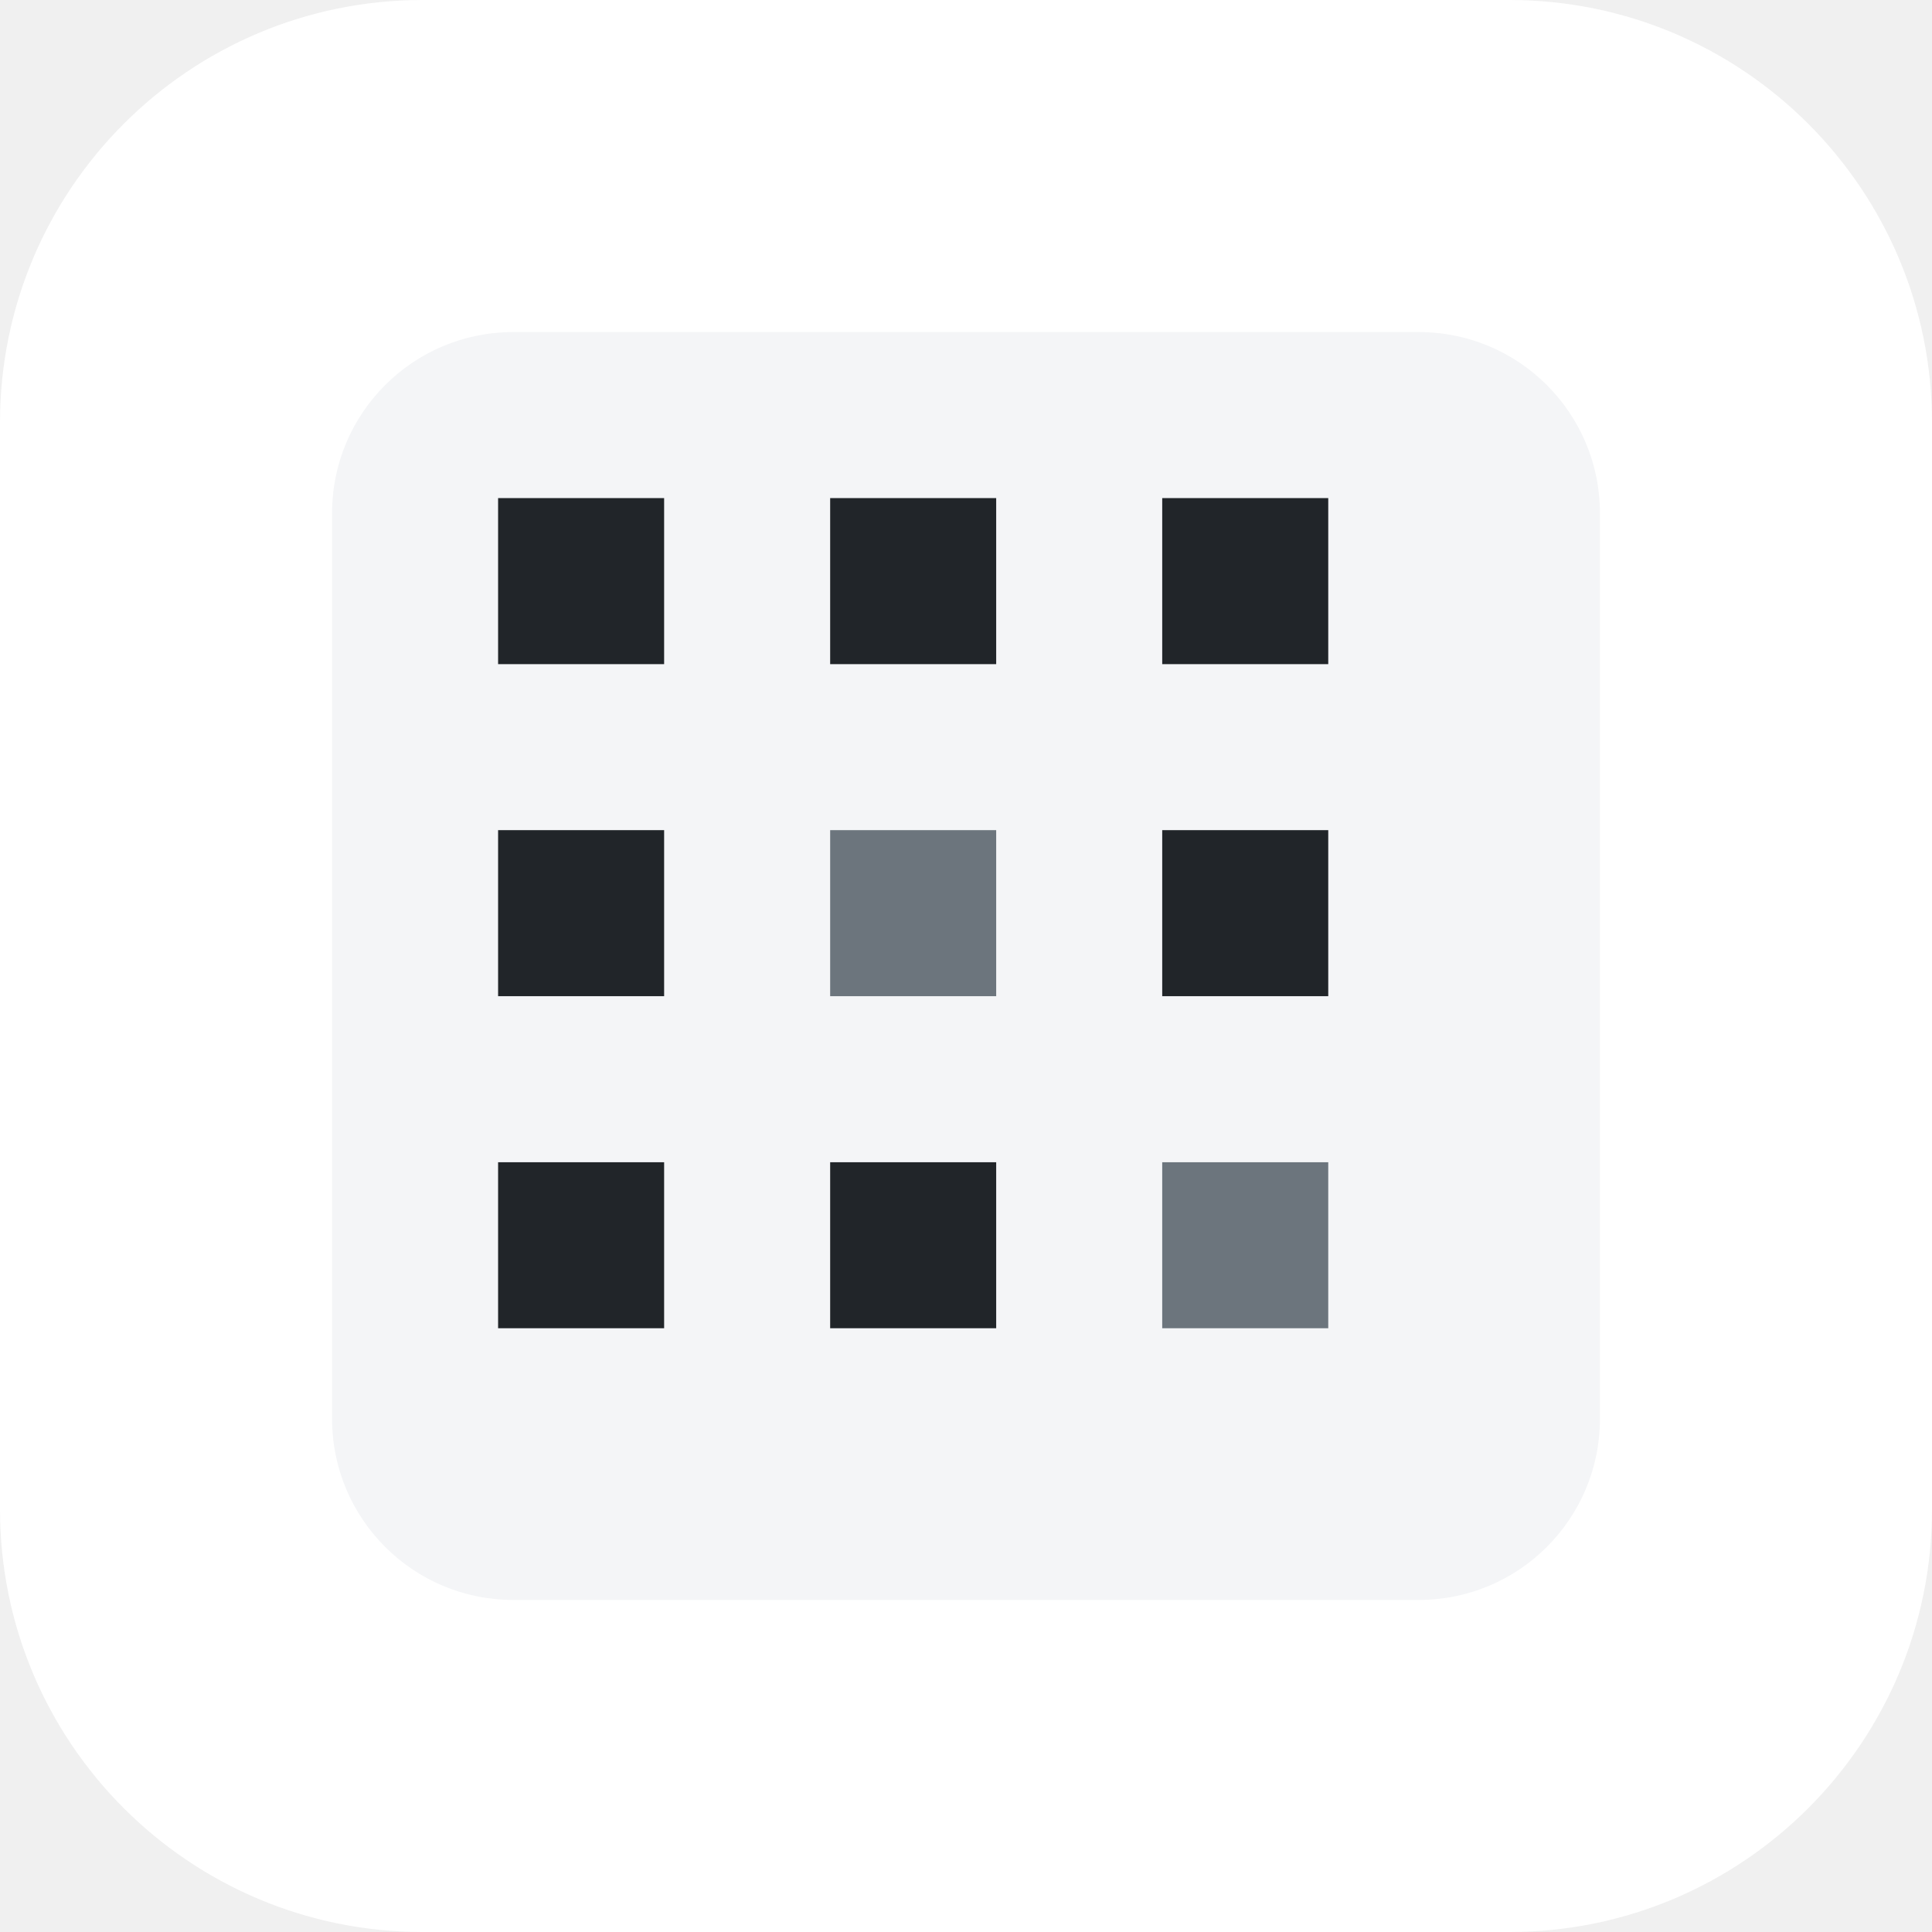
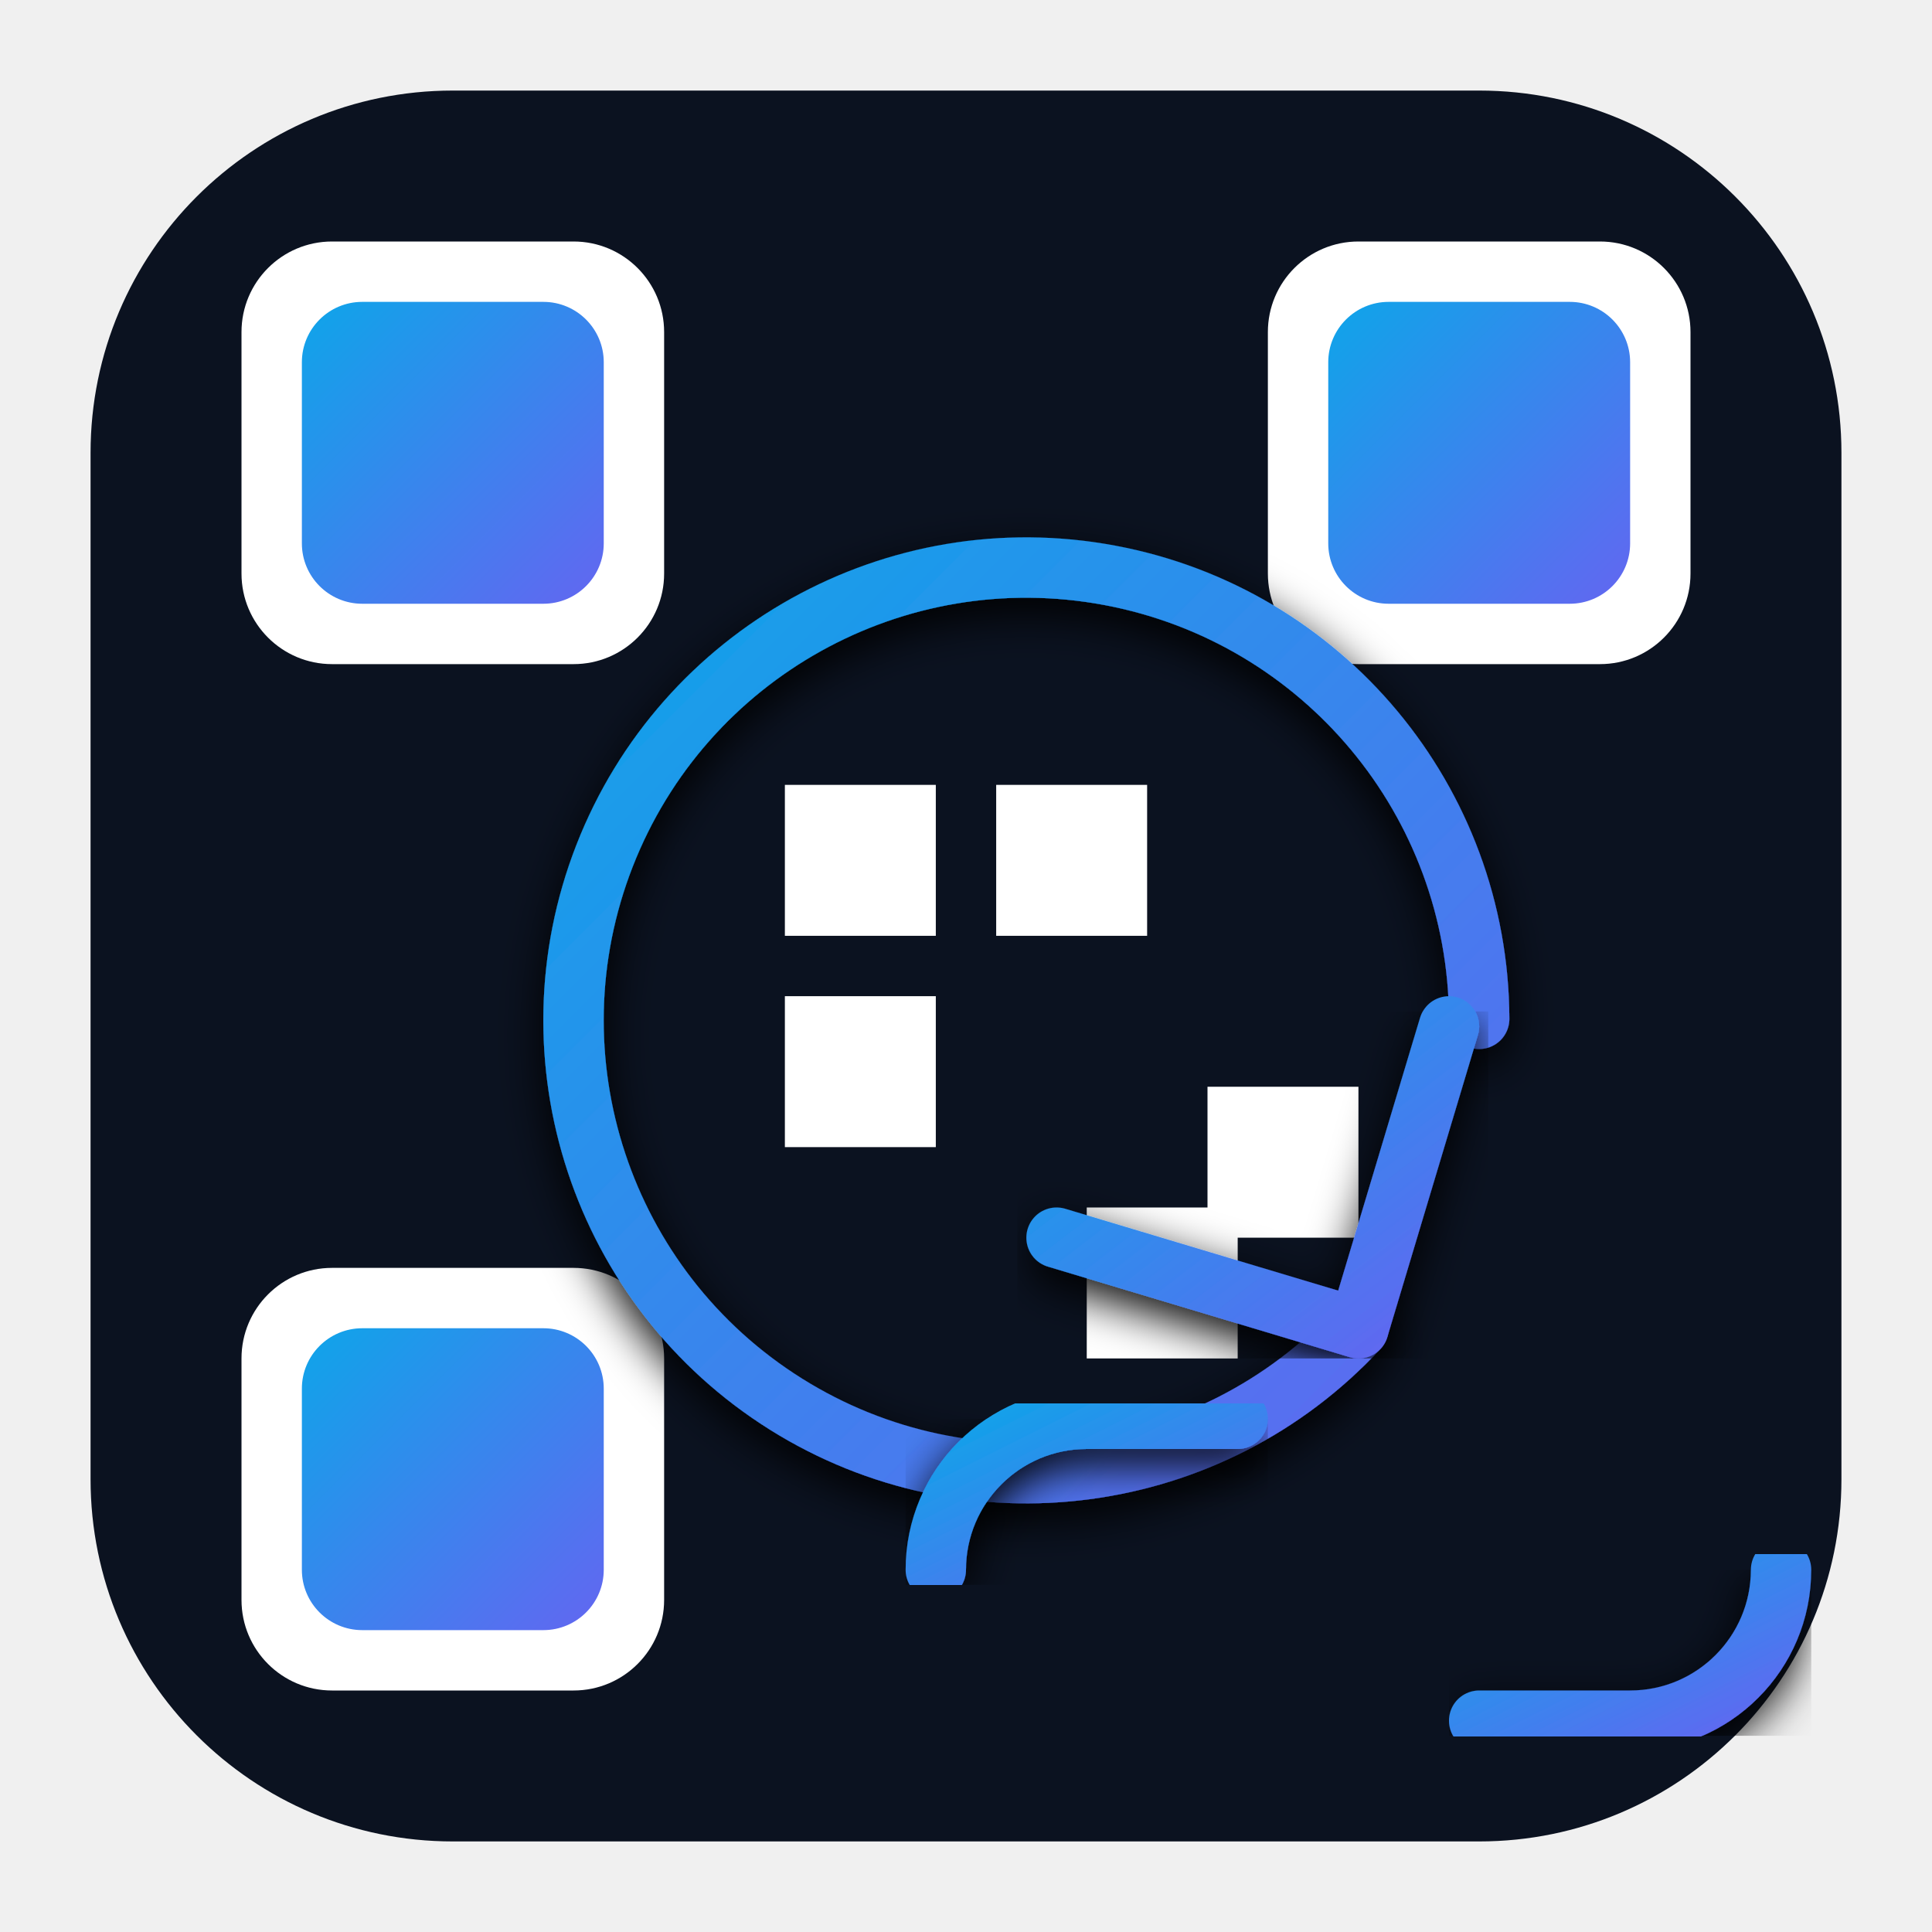
- <svg xmlns="http://www.w3.org/2000/svg" width="128" height="128" viewBox="0 0 128 128" fill="none">
-   <rect width="128" height="128" rx="28" fill="white" />
-   <g clip-path="url(#clip0_101_2)">
-     <rect x="22" y="22" width="84" height="84" rx="12" fill="#F4F5F7" />
-     <path fill-rule="evenodd" clip-rule="evenodd" d="M44 33H33V44H44V33ZM38.5 38.5V38.51H38.5V38.5Z" fill="#212529" />
-     <path d="M55 33H66V44H55V33Z" fill="#212529" />
-     <path d="M77 33H88V44H77V33Z" fill="#212529" />
-     <path fill-rule="evenodd" clip-rule="evenodd" d="M44 55H33V66H44V55ZM38.5 60.5V60.51H38.5V60.5Z" fill="#212529" />
-     <path d="M55 55H66V66H55V55Z" fill="#6C757D" />
-     <path d="M77 55H88V66H77V55Z" fill="#212529" />
-     <path fill-rule="evenodd" clip-rule="evenodd" d="M44 77H33V88H44V77ZM38.5 82.5V82.51H38.5V82.5Z" fill="#212529" />
-     <path d="M55 77H66V88H55V77Z" fill="#212529" />
-     <path d="M77 77H88V88H77V77Z" fill="#6C757D" />
+ <svg xmlns="http://www.w3.org/2000/svg" width="128" height="128" viewBox="0 0 128 128">
+   <defs>
+     <linearGradient id="g128" x1="0%" y1="0%" x2="100%" y2="100%">
+       <stop offset="0%" stop-color="#0EA5E9" />
+       <stop offset="100%" stop-color="#6366F1" />
+     </linearGradient>
+     <filter id="soft" x="-10%" y="-10%" width="120%" height="120%">
+       <feGaussianBlur in="SourceAlpha" stdDeviation="1.5" result="blur" />
+       <feOffset dx="0" dy="1" result="offset" />
+       <feMerge>
+         <feMergeNode in="offset" />
+         <feMergeNode in="SourceGraphic" />
+       </feMerge>
+     </filter>
+     <style>
+       .bg{fill:#0B1220;}
+       .qr{fill:#ffffff;}
+       .acc{fill:url(#g128);}
+       .st{stroke:url(#g128);stroke-width:4;stroke-linecap:round;stroke-linejoin:round;fill:none;filter:url(#soft);}
+     </style>
+   </defs>
+   <rect x="6" y="6" width="116" height="116" rx="24" class="bg" />
+   <g transform="translate(16,16)">
+     <g class="qr">
+       <rect x="0" y="0" width="28" height="28" rx="6" />
+       <rect x="0" y="68" width="28" height="28" rx="6" />
+       <rect x="68" y="0" width="28" height="28" rx="6" />
+       <rect x="4" y="4" width="20" height="20" rx="4" class="acc" />
+       <rect x="4" y="72" width="20" height="20" rx="4" class="acc" />
+       <rect x="72" y="4" width="20" height="20" rx="4" class="acc" />
+     </g>
+     <rect x="36" y="36" width="10" height="10" class="qr" />
+     <rect x="50" y="36" width="10" height="10" class="qr" />
+     <rect x="36" y="50" width="10" height="10" class="qr" />
+     <rect x="64" y="56" width="10" height="10" class="qr" />
+     <rect x="56" y="64" width="10" height="10" class="qr" />
  </g>
-   <defs>
-     <clipPath id="clip0_101_2">
-       <rect x="22" y="22" width="84" height="84" rx="12" fill="white" />
-     </clipPath>
-   </defs>
+   <path d="M90 88a30 30 0 1 1 8-20.5" class="st" />
+   <path d="M90 88H68" class="st" />
+   <path d="M96 68l-6 20-20-6" class="st" />
+   <g transform="translate(62,94)">
+     <path d="M0 10a10 10 0 0 1 10-10h10" class="st" />
+     <path d="M56 10a10 10 0 0 1-10 10H36" class="st" />
+     <path d="M22 6h20" class="st" />
+   </g>
</svg>
